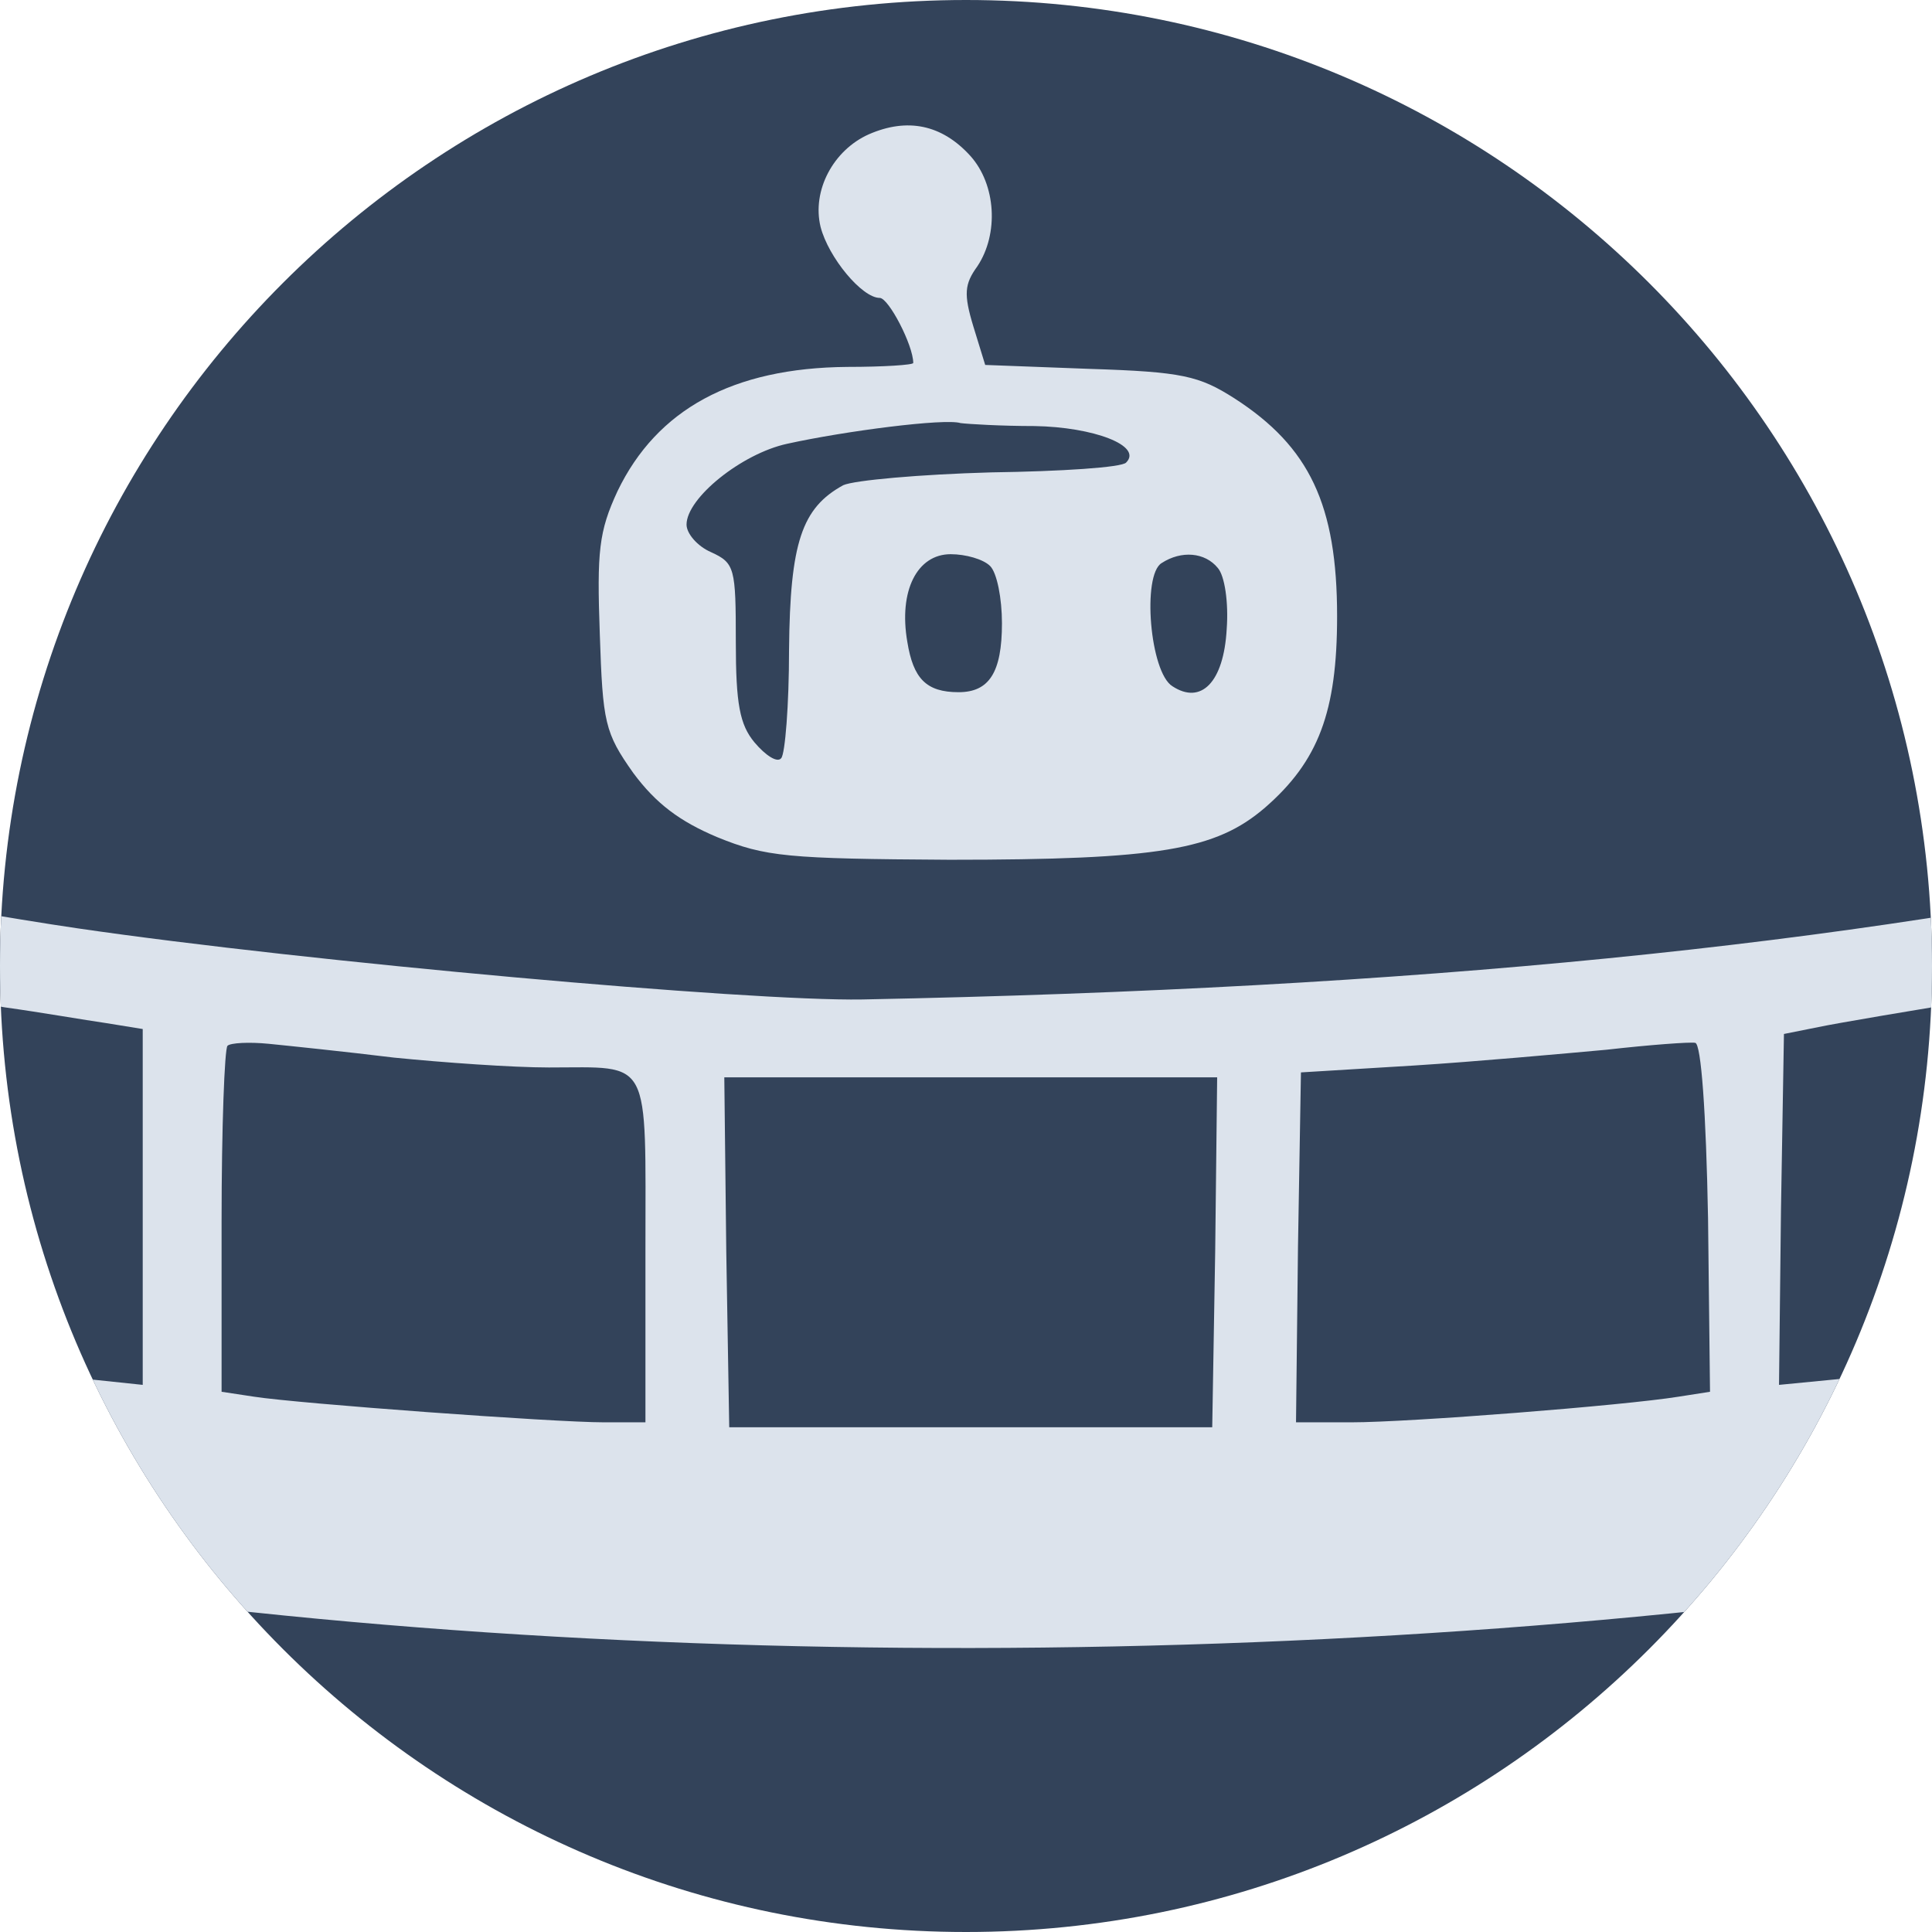
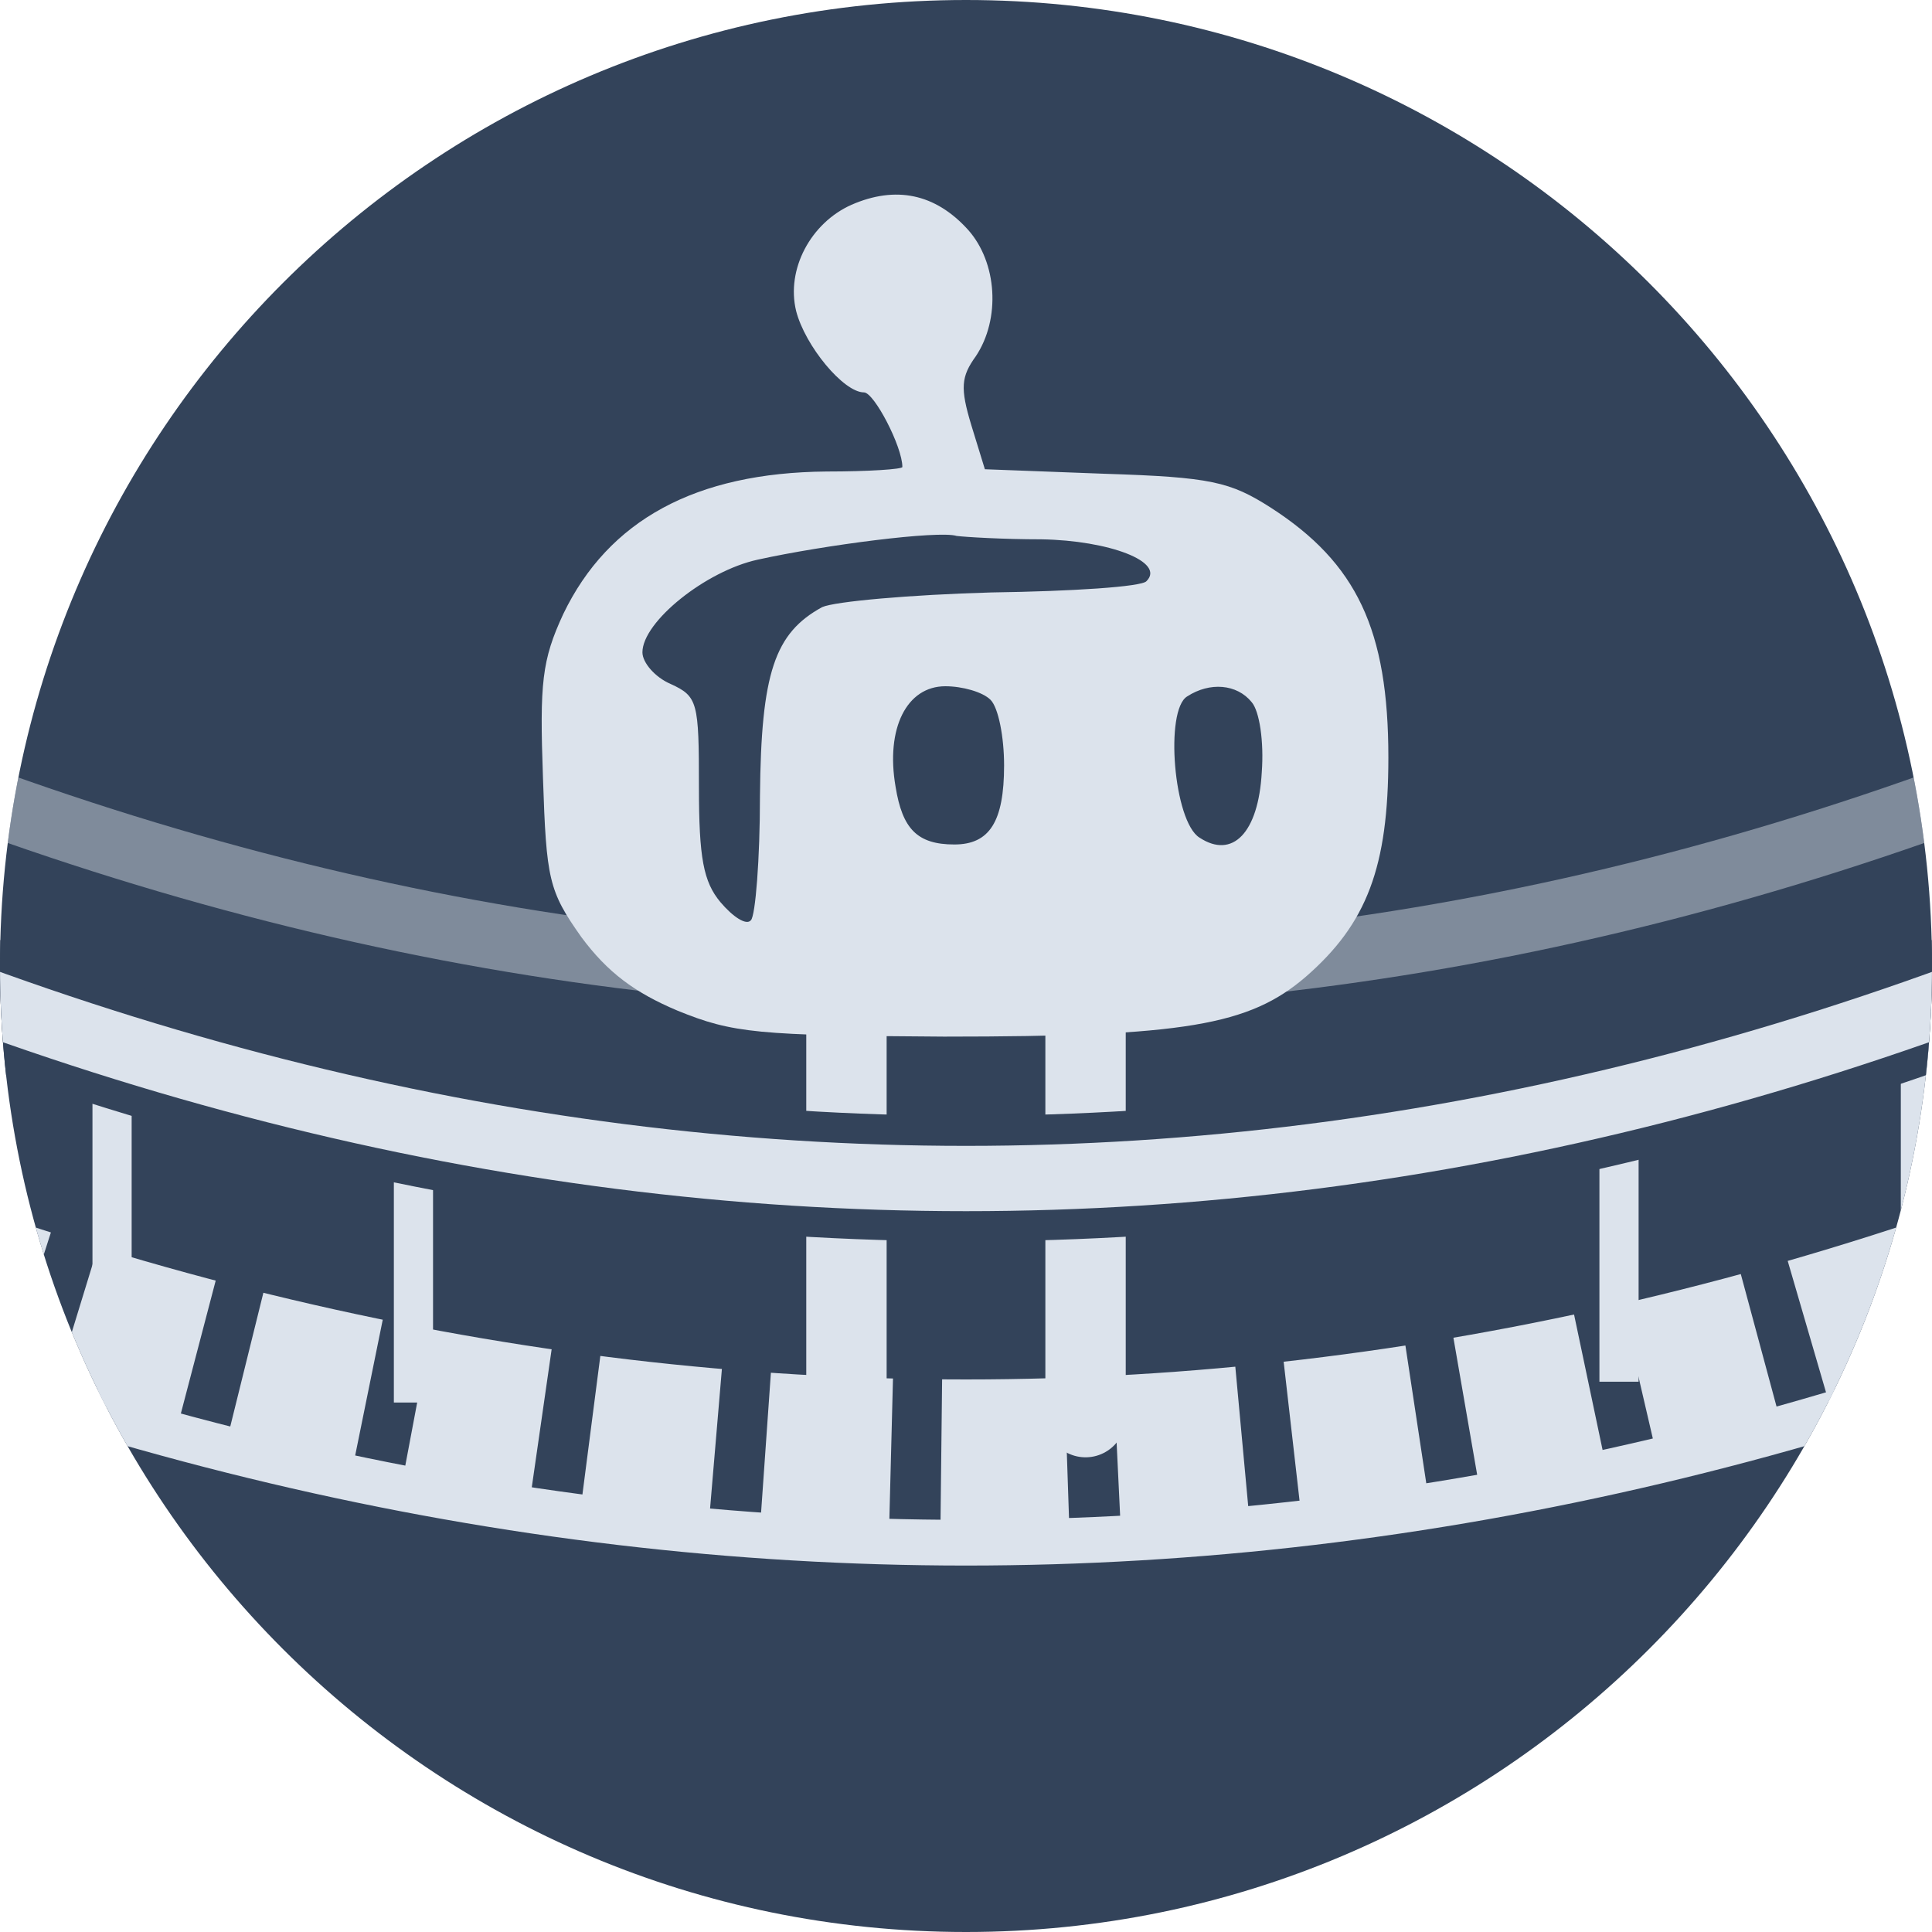
- <svg xmlns="http://www.w3.org/2000/svg" viewBox="93.4 46.7 196 196">
+ <svg xmlns="http://www.w3.org/2000/svg" viewBox="0 0 100 100">
  <clipPath id="disc">
-     <circle cx="191.4" cy="144.7" r="98" />
+     <circle cx="50" cy="50" r="50" />
  </clipPath>
  <g clip-path="url(#disc)">
-     <circle cx="191.4" cy="144.7" r="98" fill="#33435a" />
-     <g transform="matrix(0.1, 0, 0, -0.1, 62.431, 269.8615)" fill="#dce3ec">
-       <path d="M 1191.17 2095.39 C 1155.17 2079.39 1133.17 2038.39 1142.17 2001.39 C 1150.17 1970.39 1184.17 1929.39 1202.17 1929.39 C 1211.17 1929.39 1236.17 1881.39 1236.17 1863.39 C 1236.17 1861.39 1206.17 1859.39 1169.17 1859.39 C 1053.17 1858.39 976.178 1816.39 936.178 1733.39 C 917.178 1692.39 915.178 1672.39 918.178 1588.39 C 921.178 1498.39 923.178 1488.39 952.178 1447.39 C 975.178 1416.39 999.178 1398.39 1037.17 1382.39 C 1086.17 1362.39 1108.17 1360.39 1273.17 1359.39 C 1486.17 1359.39 1543.17 1369.39 1593.17 1412.39 C 1647.17 1459.39 1666.17 1509.39 1666.17 1606.39 C 1666.17 1719.39 1638.17 1778.39 1562.17 1827.39 C 1526.17 1850.39 1509.17 1854.39 1415.17 1857.39 L 1309.17 1861.39 L 1297.17 1900.39 C 1287.17 1933.39 1288.17 1943.39 1301.17 1961.39 C 1323.17 1994.39 1320.17 2044.39 1294.17 2073.39 C 1265.17 2105.39 1230.17 2112.39 1191.17 2095.39 Z M 1359.17 1799.39 C 1419.17 1798.39 1469.17 1779.39 1452.17 1762.39 C 1448.17 1757.39 1386.17 1753.39 1315.17 1752.39 C 1243.17 1750.39 1176.17 1744.39 1165.17 1739.39 C 1123.17 1716.39 1111.17 1681.39 1110.17 1572.39 C 1110.17 1516.39 1106.17 1466.39 1102.17 1462.39 C 1098.17 1457.39 1086.17 1465.39 1075.17 1478.39 C 1060.17 1496.39 1056.17 1517.39 1056.17 1580.39 C 1056.17 1655.39 1055.17 1660.39 1031.17 1671.39 C 1017.18 1677.39 1006.18 1690.39 1006.18 1699.39 C 1006.18 1726.39 1062.17 1771.39 1108.17 1781.39 C 1167.17 1794.39 1268.17 1807.39 1284.17 1802.39 C 1292.17 1801.39 1325.17 1799.39 1359.17 1799.39 Z M 1314.17 1657.39 C 1321.17 1650.39 1326.17 1624.39 1326.17 1599.39 C 1326.17 1549.39 1313.17 1529.39 1282.17 1529.39 C 1249.17 1529.39 1236.17 1543.39 1230.17 1580.39 C 1221.17 1632.39 1240.17 1669.39 1274.17 1669.39 C 1289.17 1669.39 1307.17 1664.39 1314.17 1657.39 Z M 1545.17 1655.39 C 1552.17 1647.39 1556.17 1620.39 1554.17 1593.39 C 1551.17 1539.39 1528.17 1516.39 1499.17 1535.39 C 1476.17 1549.39 1468.17 1648.39 1488.17 1660.39 C 1508.17 1673.39 1532.17 1671.39 1545.17 1655.39 Z" />
-       <path d="M -65.514 1330.67 C -65.514 1290.67 -61.514 1279.67 -47.514 1276.67 C -30.514 1271.67 -28.514 1256.67 -26.514 1089.67 C -24.514 912.673 -24.514 908.673 -44.514 908.673 C -64.514 908.673 -65.514 902.673 -65.514 804.673 C -65.514 713.673 -63.514 699.673 -47.514 694.673 C -24.514 687.673 155.486 653.673 274.486 634.673 C 939.486 526.673 1794.49 535.673 2469.49 659.673 C 2557.49 675.673 2632.49 688.673 2637.49 688.673 C 2641.49 688.673 2644.49 738.673 2644.49 798.673 C 2644.49 898.673 2642.49 909.673 2627.49 906.673 C 2610.49 903.673 2609.49 918.673 2606.49 1086.67 C 2604.49 1263.67 2604.49 1270.67 2624.49 1275.67 C 2640.49 1279.67 2644.49 1289.67 2644.49 1324.67 C 2644.49 1348.67 2639.49 1368.67 2633.49 1368.67 C 2628.49 1368.67 2593.49 1361.67 2556.49 1353.67 C 2183.49 1272.67 1745.49 1228.67 1184.49 1217.67 C 1069.49 1215.67 622.486 1255.67 389.486 1289.67 C 252.486 1309.67 -42.514 1365.67 -57.514 1374.67 C -62.514 1377.67 -65.514 1357.67 -65.514 1330.67 Z M 169.486 1234.67 C 213.486 1226.67 278.486 1215.67 314.486 1209.67 C 350.486 1204.67 396.486 1196.67 417.486 1193.67 L 454.486 1187.67 L 454.486 1006.67 L 454.486 826.673 L 397.486 832.673 C 336.486 839.673 119.486 874.673 72.486 884.673 L 44.486 890.673 L 44.486 1043.67 C 44.486 1221.67 49.486 1261.67 73.486 1254.67 C 82.486 1251.67 125.486 1243.67 169.486 1234.67 Z M 2526.49 1123.67 C 2527.49 1054.67 2528.49 972.673 2529.49 941.673 L 2529.49 883.673 L 2394.49 862.673 C 2320.49 850.673 2226.49 837.673 2186.49 833.673 L 2114.49 826.673 L 2116.49 1004.67 L 2119.49 1182.67 L 2154.49 1189.67 C 2173.49 1193.67 2250.49 1206.67 2324.49 1218.67 C 2398.49 1230.67 2461.49 1242.67 2463.49 1244.67 C 2465.49 1246.67 2480.49 1248.67 2496.49 1248.67 L 2524.49 1248.67 L 2526.49 1123.67 Z M 709.486 1158.67 C 759.486 1153.67 829.486 1148.67 866.486 1148.67 C 971.486 1148.67 964.486 1161.67 964.486 962.673 L 964.486 788.673 L 922.486 788.673 C 871.486 788.673 612.486 807.673 567.486 814.673 L 534.486 819.673 L 534.486 992.673 C 534.486 1087.67 537.486 1167.67 540.486 1170.67 C 543.486 1173.67 562.486 1174.67 582.486 1172.67 C 602.486 1170.67 660.486 1164.67 709.486 1158.67 Z M 2042.49 995.673 L 2044.49 819.673 L 2012.49 814.673 C 1956.49 805.673 1739.49 788.673 1680.49 788.673 L 1624.49 788.673 L 1626.49 966.673 L 1629.49 1143.67 L 1744.49 1150.67 C 1807.49 1154.67 1895.49 1162.67 1939.49 1166.67 C 1983.49 1171.67 2024.49 1174.67 2029.49 1173.67 C 2035.49 1172.67 2040.49 1103.67 2042.49 995.673 Z M 1542.49 961.673 L 1539.49 783.673 L 1294.49 783.673 L 1049.49 783.673 L 1046.49 961.673 L 1044.49 1138.67 L 1294.49 1138.67 L 1544.49 1138.67 L 1542.49 961.673 Z" />
+     <circle cx="50" cy="50" r="50" fill="#33435a" />
+     <g transform="translate(50 48) scale(1.3) translate(-50 -48)">
+       <path d="M -5 36 Q 50 64 105 36" fill="none" stroke="#dce3ec" stroke-opacity="0.45" stroke-width="2.6" />
+       <path d="M -5 56 Q 50 82 105 56" fill="none" stroke="#dce3ec" stroke-width="6" stroke-dasharray="5 2" />
+       <path d="M -5 59.5 Q 50 85.5 105 59.5" fill="none" stroke="#dce3ec" stroke-width="1.82" />
+       <line x1="45.24" y1="50.5" x2="45.24" y2="67.5" stroke="#dce3ec" stroke-width="3.2" stroke-linecap="round" />
+       <line x1="54.76" y1="50.5" x2="54.76" y2="67.5" stroke="#dce3ec" stroke-width="3.2" stroke-linecap="round" />
+       <g transform="translate(33 18.5) scale(0.45) translate(-153.9 -58.7)">
+         <g transform="matrix(0.1, 0, 0, -0.1, 62.431, 269.8615)" fill="#dce3ec">
+           <path d="M 1191.17 2095.39 C 1155.17 2079.39 1133.17 2038.39 1142.17 2001.39 C 1150.17 1970.39 1184.17 1929.39 1202.17 1929.39 C 1211.17 1929.39 1236.17 1881.39 1236.17 1863.39 C 1236.17 1861.39 1206.17 1859.39 1169.17 1859.39 C 1053.17 1858.39 976.178 1816.39 936.178 1733.39 C 917.178 1692.39 915.178 1672.39 918.178 1588.39 C 921.178 1498.39 923.178 1488.39 952.178 1447.39 C 975.178 1416.39 999.178 1398.39 1037.17 1382.39 C 1086.17 1362.39 1108.17 1360.39 1273.17 1359.39 C 1486.17 1359.39 1543.17 1369.39 1593.17 1412.39 C 1647.17 1459.39 1666.17 1509.39 1666.17 1606.39 C 1666.17 1719.39 1638.17 1778.39 1562.17 1827.39 C 1526.17 1850.39 1509.17 1854.39 1415.17 1857.39 L 1309.17 1861.39 L 1297.17 1900.39 C 1287.17 1933.39 1288.17 1943.39 1301.17 1961.39 C 1323.17 1994.39 1320.17 2044.39 1294.17 2073.39 C 1265.17 2105.39 1230.17 2112.39 1191.17 2095.39 Z M 1359.17 1799.39 C 1419.17 1798.39 1469.17 1779.39 1452.17 1762.39 C 1448.17 1757.39 1386.17 1753.39 1315.17 1752.39 C 1243.17 1750.39 1176.17 1744.39 1165.17 1739.39 C 1123.17 1716.39 1111.17 1681.39 1110.17 1572.39 C 1110.17 1516.39 1106.17 1466.39 1102.17 1462.39 C 1098.17 1457.39 1086.17 1465.39 1075.17 1478.39 C 1060.17 1496.39 1056.17 1517.39 1056.17 1580.39 C 1056.17 1655.39 1055.17 1660.39 1031.17 1671.39 C 1017.18 1677.39 1006.18 1690.39 1006.18 1699.39 C 1006.18 1726.39 1062.17 1771.39 1108.17 1781.39 C 1167.17 1794.39 1268.17 1807.39 1284.17 1802.39 C 1292.17 1801.39 1325.17 1799.39 1359.17 1799.39 Z M 1314.17 1657.39 C 1321.17 1650.39 1326.17 1624.39 1326.17 1599.39 C 1326.17 1549.39 1313.17 1529.39 1282.17 1529.39 C 1249.17 1529.39 1236.17 1543.39 1230.17 1580.39 C 1221.17 1632.39 1240.17 1669.39 1274.17 1669.39 C 1289.17 1669.39 1307.17 1664.39 1314.17 1657.39 Z M 1545.17 1655.39 C 1552.17 1647.39 1556.17 1620.39 1554.17 1593.39 C 1551.17 1539.39 1528.17 1516.39 1499.17 1535.39 C 1476.17 1549.39 1468.17 1648.39 1488.17 1660.39 C 1508.17 1673.39 1532.17 1671.39 1545.17 1655.39 Z" />
+         </g>
+       </g>
+       <line x1="4" y1="48.21" x2="4" y2="59.91" stroke="#dce3ec" stroke-width="1.56" />
+       <line x1="16" y1="52.65" x2="16" y2="64.03" stroke="#dce3ec" stroke-width="1.56" />
+       <line x1="28" y1="55.76" x2="28" y2="66.92" stroke="#dce3ec" stroke-width="1.56" />
+       <line x1="76" y1="54.87" x2="76" y2="66.09" stroke="#dce3ec" stroke-width="1.56" />
+       <line x1="88" y1="51.32" x2="88" y2="62.79" stroke="#dce3ec" stroke-width="1.56" />
+       <path d="M -5 44 Q 50 72 105 44" fill="none" stroke="#33435a" stroke-width="5" />
+       <path d="M -5 44 Q 50 72 105 44" fill="none" stroke="#dce3ec" stroke-width="2.6" stroke-linecap="round" />
    </g>
  </g>
</svg>
